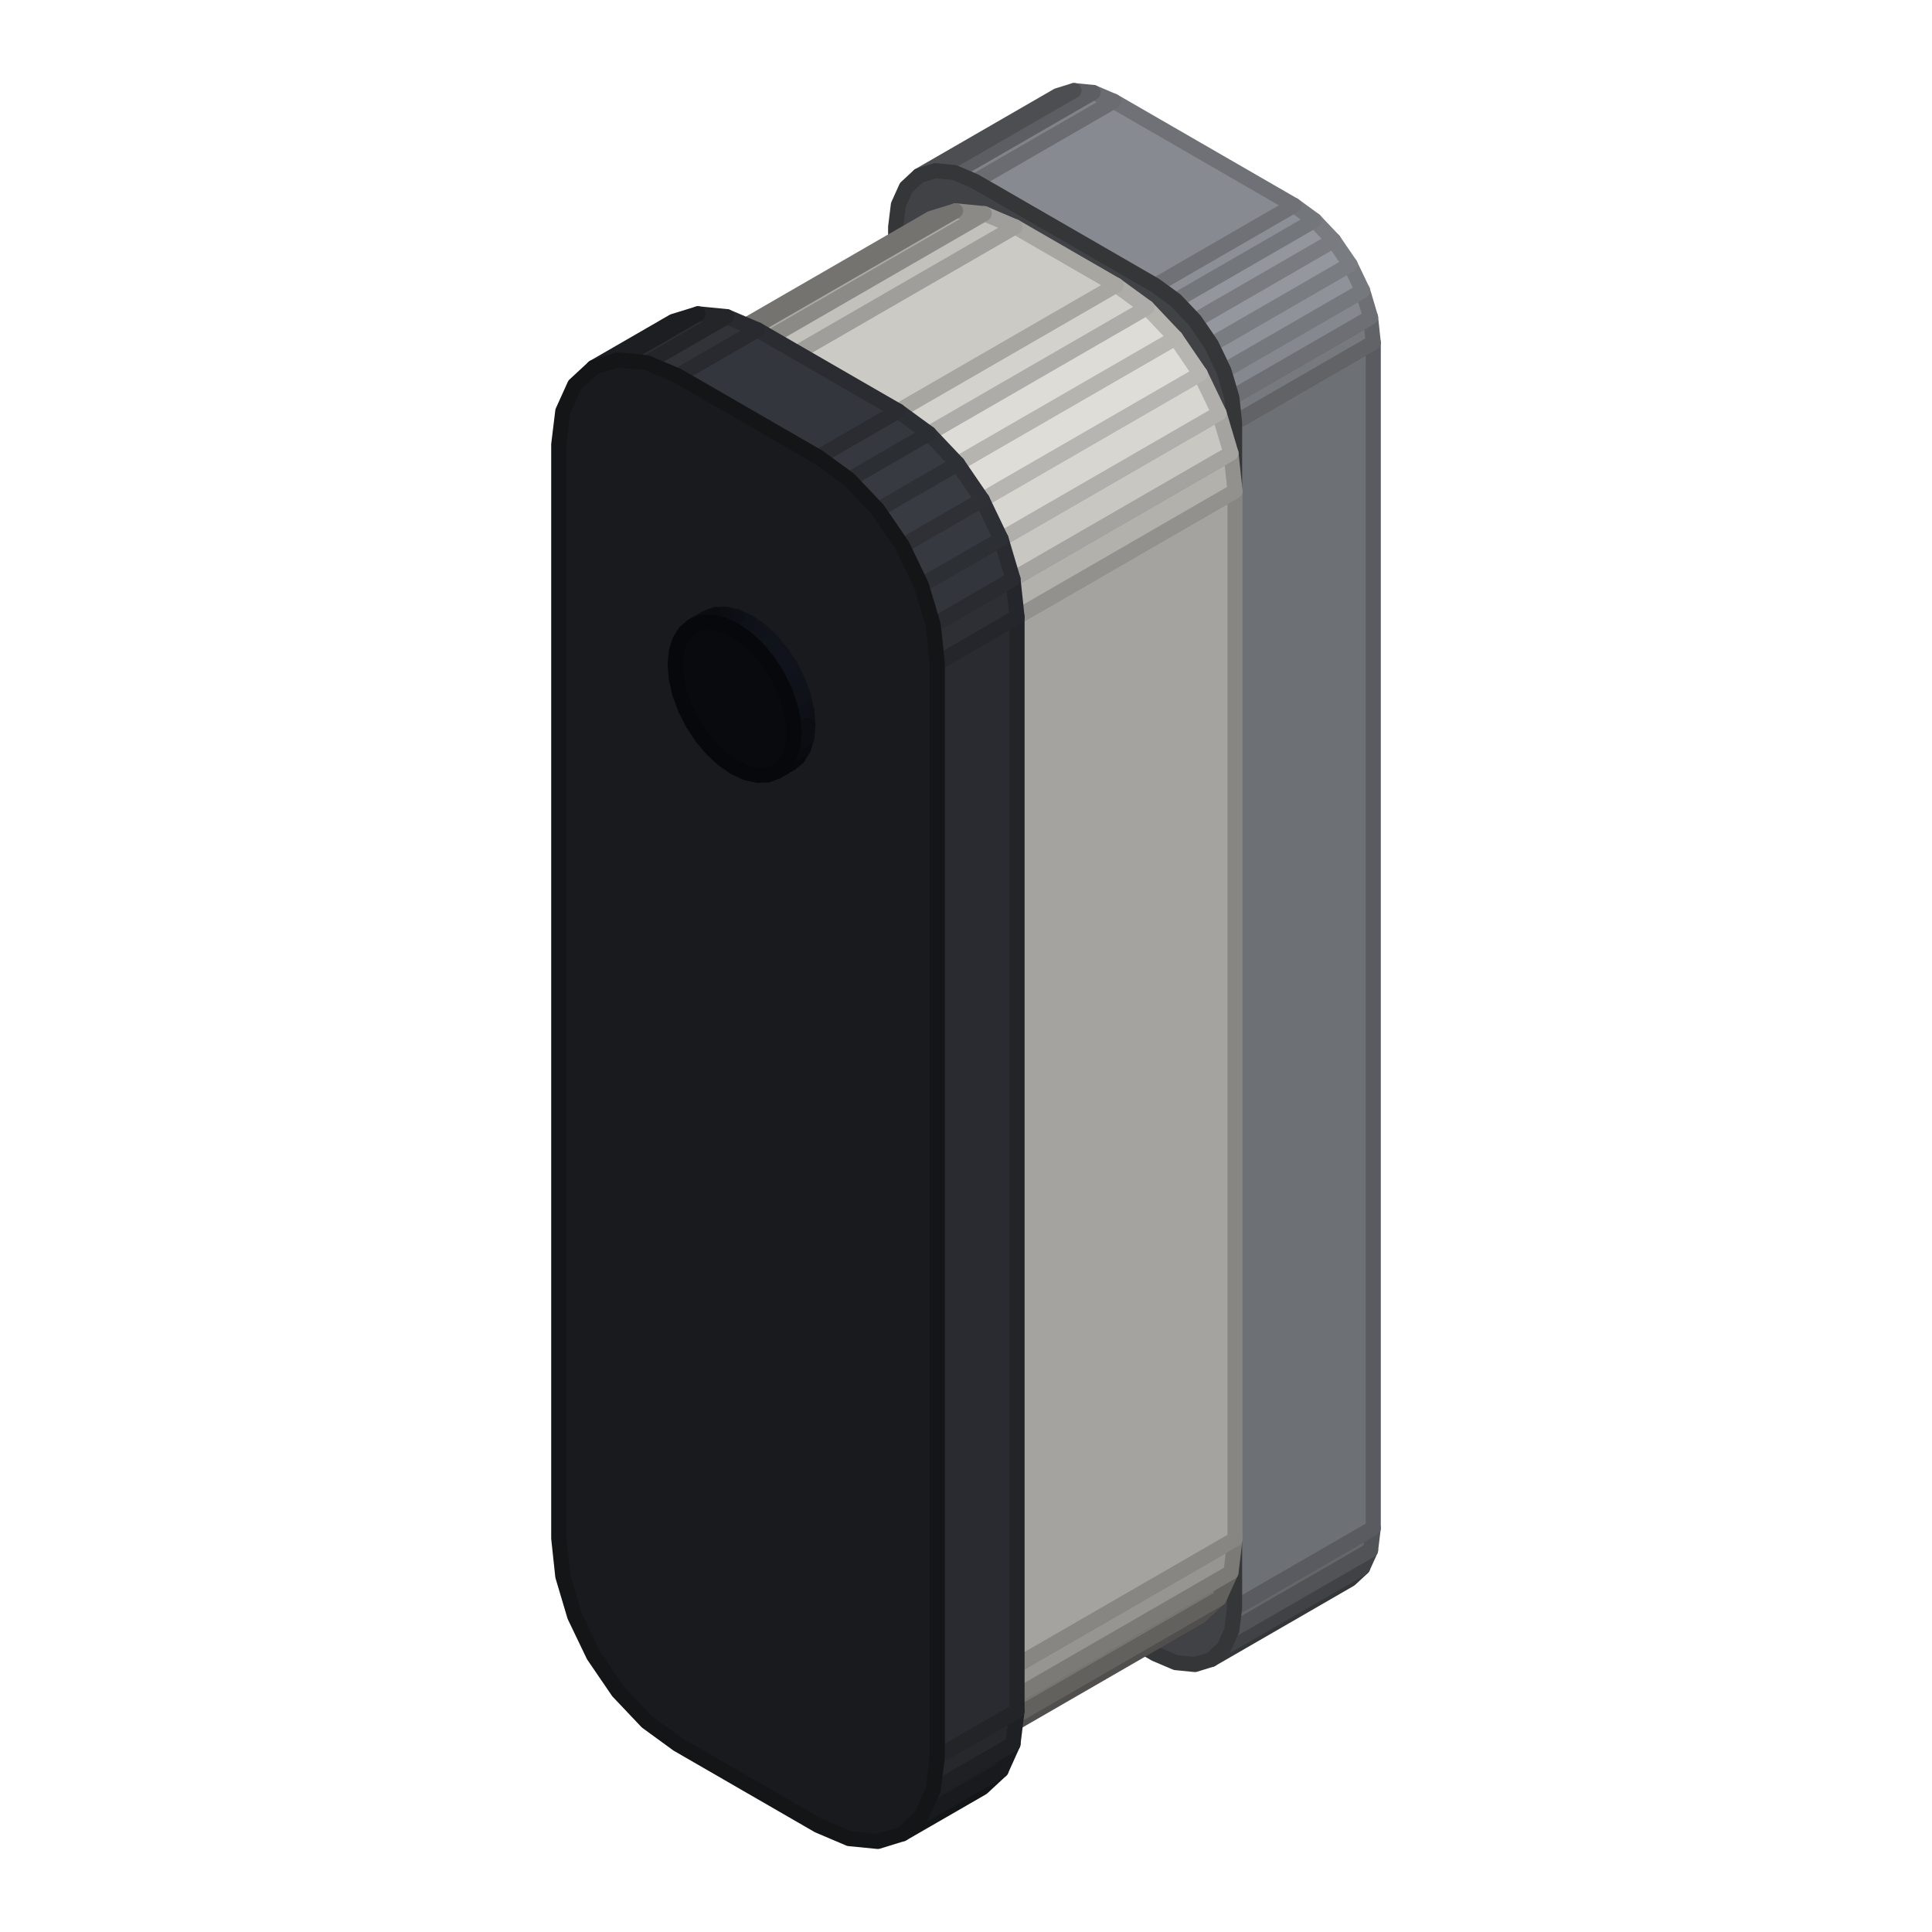
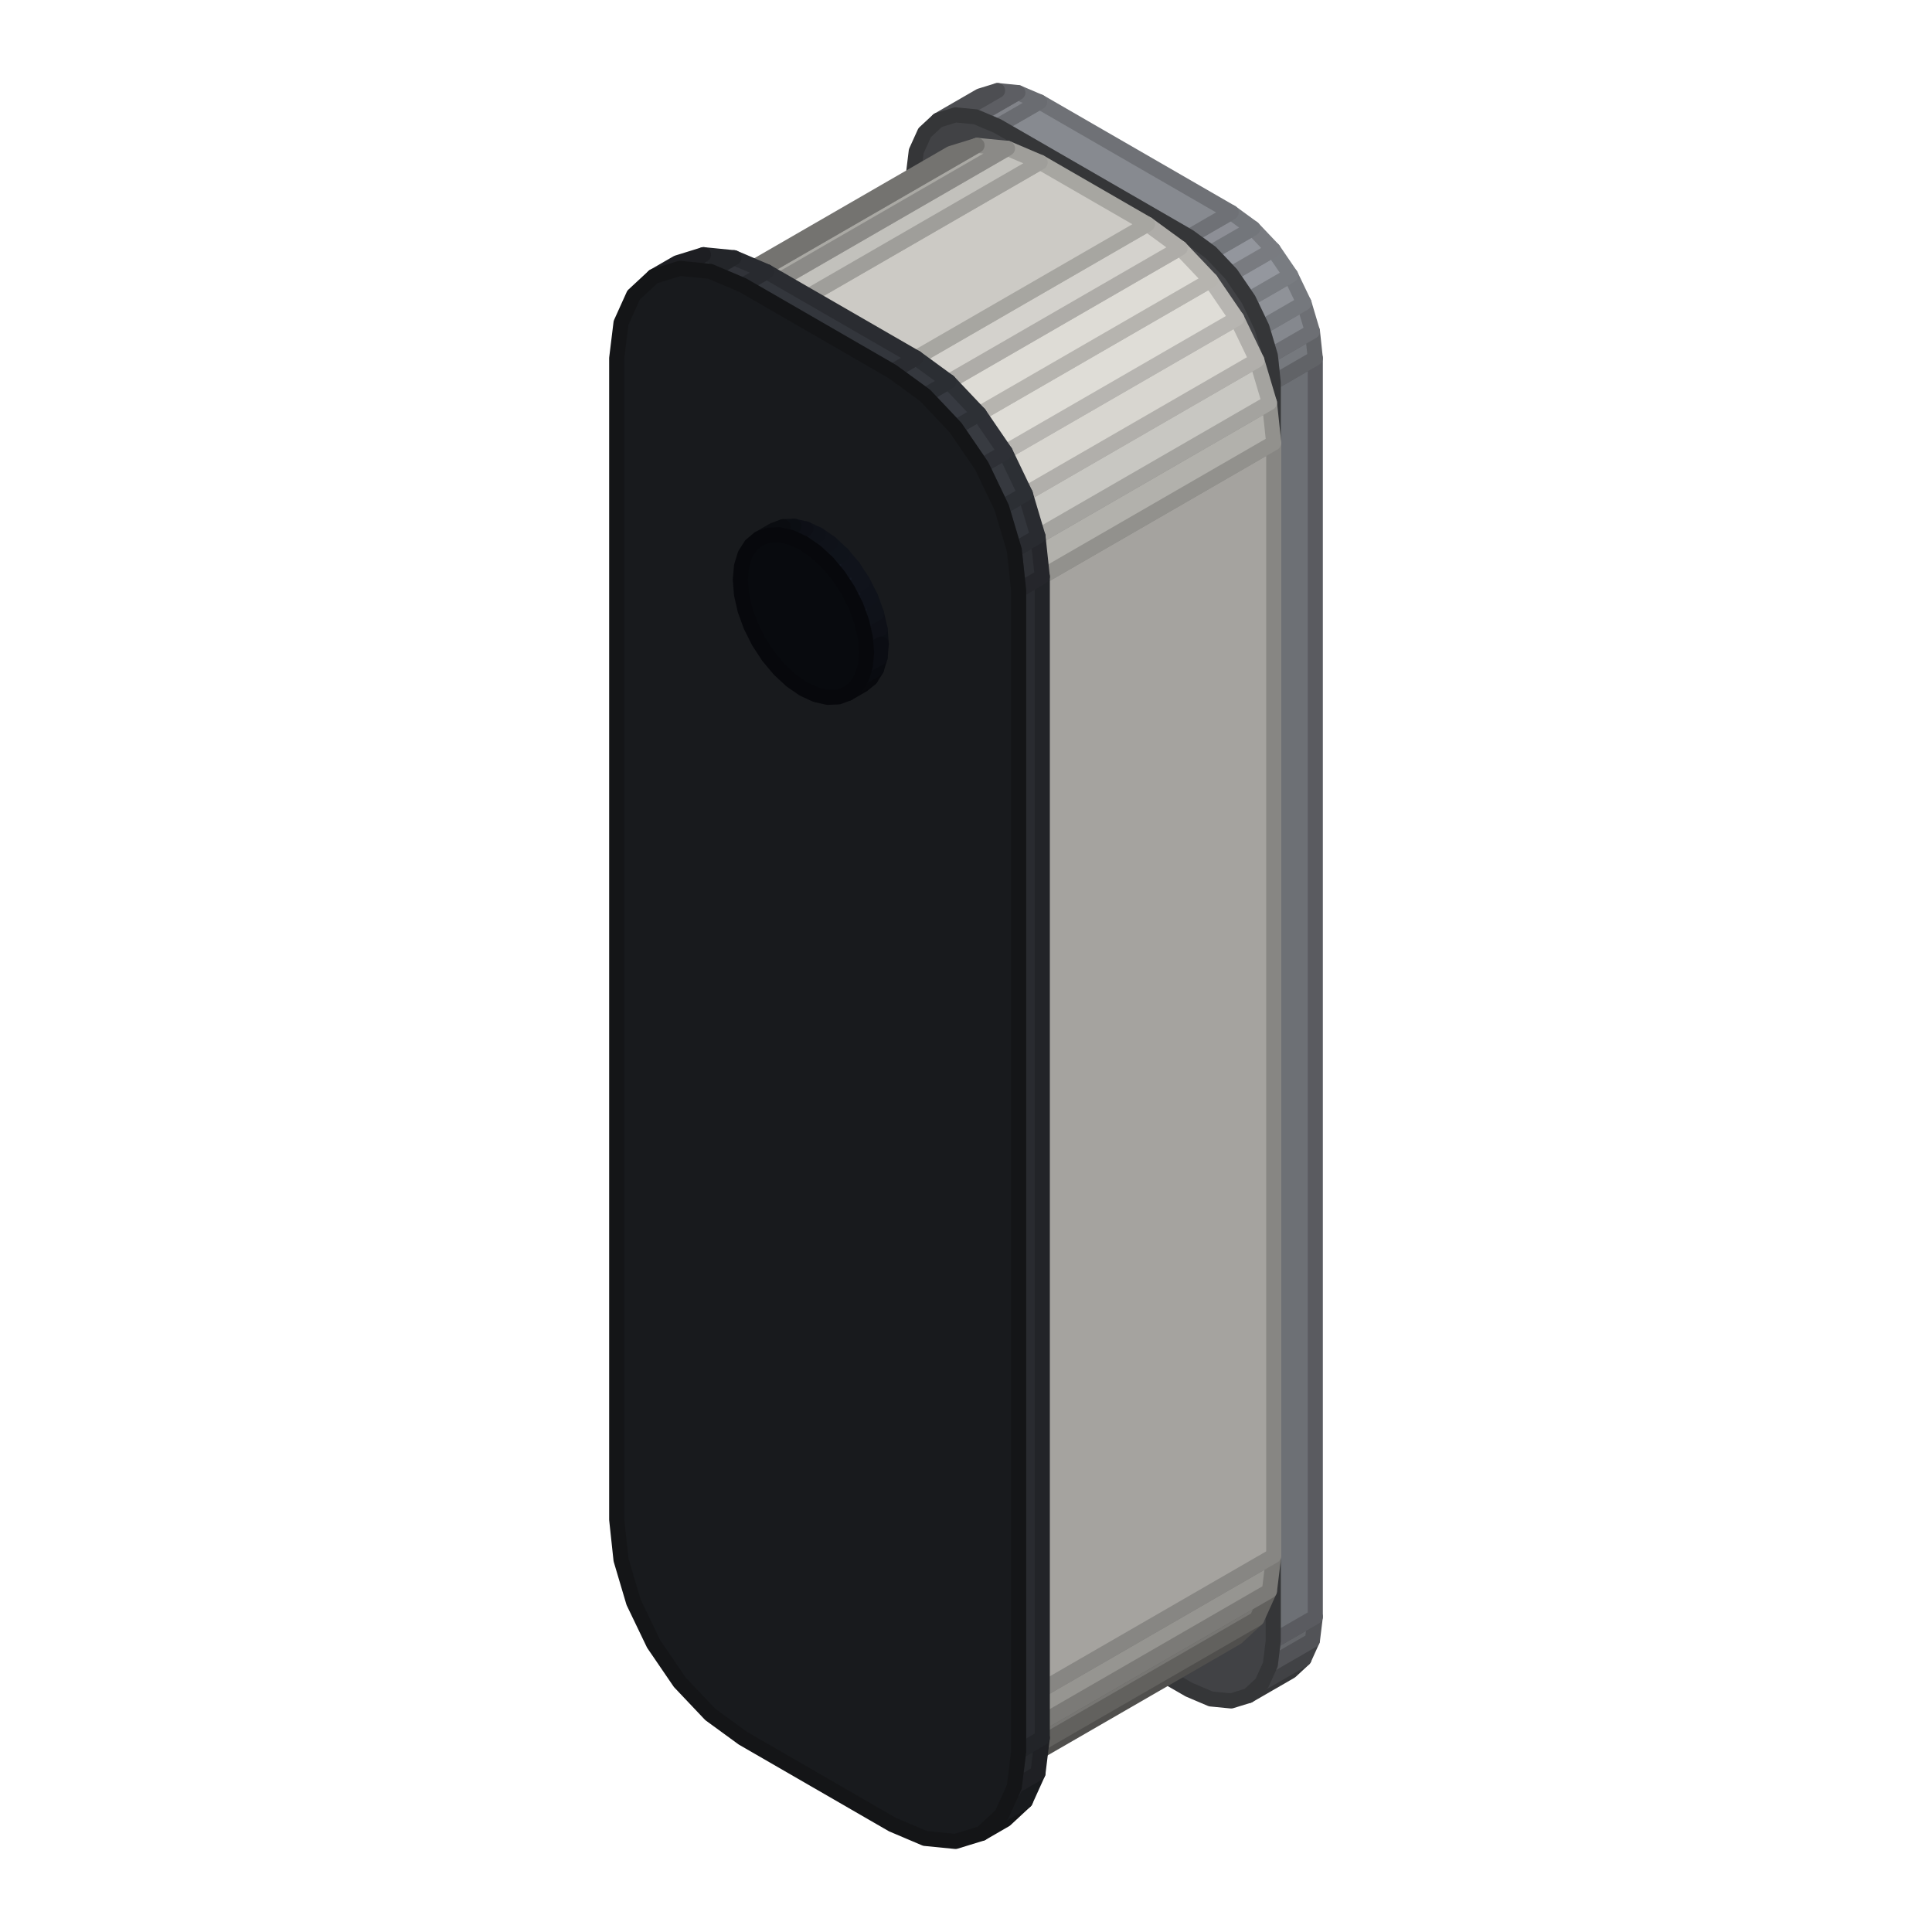
<svg xmlns="http://www.w3.org/2000/svg" viewBox="0 0 64 64" width="64" height="64" role="img" aria-label="Canary Vision Doorbell">
  <g shape-rendering="geometricPrecision">
-     <path d="M44.722 52.317L45.139 51.93L40.544 54.584L40.127 54.971Z" fill="#414245" stroke="#353638" stroke-width=".5" stroke-linejoin="round" />
-     <path d="M45.139 51.93L45.402 51.351L40.806 54.004L40.544 54.584Z" fill="#4f5054" stroke="#414245" stroke-width=".5" stroke-linejoin="round" />
-     <path d="M45.402 51.351L45.491 50.617L40.896 53.271L40.806 54.004Z" fill="#64666a" stroke="#525357" stroke-width=".5" stroke-linejoin="round" />
-     <path d="M45.491 50.617L45.491 11.349L40.896 14.003L40.896 53.271Z" fill="#6d7075" stroke="#5a5b60" stroke-width=".5" stroke-linejoin="round" />
-     <path d="M45.491 11.349L45.402 10.513L40.806 13.166L40.896 14.003Z" fill="#76797e" stroke="#616367" stroke-width=".5" stroke-linejoin="round" />
-     <path d="M45.402 10.513L45.139 9.63L40.544 12.283L40.806 13.166Z" fill="#85888e" stroke="#6d6f74" stroke-width=".5" stroke-linejoin="round" />
-     <path d="M45.139 9.63L44.722 8.761L40.127 11.414L40.544 12.283Z" fill="#8f9298" stroke="#75787d" stroke-width=".5" stroke-linejoin="round" />
-     <path d="M44.722 8.761L44.178 7.965L39.583 10.619L40.127 11.414Z" fill="#94979e" stroke="#797c81" stroke-width=".5" stroke-linejoin="round" />
-     <path d="M44.178 7.965L43.545 7.297L38.949 9.95L39.583 10.619Z" fill="#93969d" stroke="#797b80" stroke-width=".5" stroke-linejoin="round" />
-     <path d="M43.545 7.297L42.865 6.801L38.27 9.454L38.949 9.95Z" fill="#8d8f96" stroke="#73767b" stroke-width=".5" stroke-linejoin="round" />
-     <path d="M42.865 6.801L36.891 3.352L32.295 6.005L38.27 9.454Z" fill="#878a90" stroke="#6f7176" stroke-width=".5" stroke-linejoin="round" />
-     <path d="M36.891 3.352L36.211 3.063L31.616 5.716L32.295 6.005Z" fill="#818389" stroke="#6a6c71" stroke-width=".5" stroke-linejoin="round" />
-     <path d="M36.211 3.063L35.578 3L30.982 5.653L31.616 5.716Z" fill="#717378" stroke="#5d5e63" stroke-width=".5" stroke-linejoin="round" />
-     <path d="M35.578 3L35.034 3.168L30.439 5.821L30.982 5.653Z" fill="#5e5f64" stroke="#4d4e52" stroke-width=".5" stroke-linejoin="round" />
-     <path d="M38.27 54.787L38.949 55.076L39.583 55.139L40.127 54.971L40.544 54.584L40.806 54.004L40.896 53.271L40.896 14.003L40.806 13.166L40.544 12.283L40.127 11.414L39.583 10.619L38.949 9.95L38.27 9.454L32.295 6.005L31.616 5.716L30.982 5.653L30.439 5.821L30.021 6.208L29.759 6.788L29.669 7.521L29.669 46.789L29.759 47.626L30.021 48.508L30.439 49.377L30.982 50.173L31.616 50.842L32.295 51.338Z" fill="#414245" stroke="#353638" stroke-width=".5" stroke-linejoin="round" />
-     <path d="M26.764 51.158L26.727 50.692L26.201 50.995L26.239 51.461Z" fill="#b58800" stroke="#946f00" stroke-width=".5" stroke-linejoin="round" />
-     <path d="M26.727 50.692L26.614 50.201L26.089 50.504L26.201 50.995Z" fill="#c79600" stroke="#a47b00" stroke-width=".5" stroke-linejoin="round" />
-     <path d="M26.614 50.201L26.432 49.702L25.907 50.006L26.089 50.504Z" fill="#d6a100" stroke="#b08400" stroke-width=".5" stroke-linejoin="round" />
-     <path d="M26.432 49.702L26.188 49.216L25.662 49.52L25.907 50.006Z" fill="#e1a800" stroke="#b88a00" stroke-width=".5" stroke-linejoin="round" />
-     <path d="M26.188 49.216L25.889 48.761L25.364 49.064L25.662 49.52Z" fill="#e6ad00" stroke="#bd8e00" stroke-width=".5" stroke-linejoin="round" />
-     <path d="M25.889 48.761L25.549 48.354L25.023 48.658L25.364 49.064Z" fill="#e7ad00" stroke="#bd8e00" stroke-width=".5" stroke-linejoin="round" />
-     <path d="M25.549 48.354L25.179 48.012L24.654 48.315L25.023 48.658Z" fill="#e2aa00" stroke="#ba8b00" stroke-width=".5" stroke-linejoin="round" />
-     <path d="M25.179 48.012L24.795 47.746L24.27 48.049L24.654 48.315Z" fill="#d9a300" stroke="#b28600" stroke-width=".5" stroke-linejoin="round" />
-     <path d="M24.795 47.746L24.411 47.568L23.885 47.871L24.27 48.049Z" fill="#cc9900" stroke="#a77d00" stroke-width=".5" stroke-linejoin="round" />
-     <path d="M24.411 47.568L24.041 47.484L23.516 47.787L23.885 47.871Z" fill="#ba8b00" stroke="#987200" stroke-width=".5" stroke-linejoin="round" />
-     <path d="M24.041 47.484L23.701 47.498L23.175 47.801L23.516 47.787Z" fill="#a57c00" stroke="#876600" stroke-width=".5" stroke-linejoin="round" />
-     <path d="M23.701 47.498L23.402 47.608L22.877 47.911L23.175 47.801Z" fill="#8e6a00" stroke="#745700" stroke-width=".5" stroke-linejoin="round" />
-     <path d="M26.188 52.433L26.432 52.229L25.907 52.533L25.662 52.736Z" fill="#654c00" stroke="#533e00" stroke-width=".5" stroke-linejoin="round" />
-     <path d="M26.432 52.229L26.614 51.941L26.089 52.244L25.907 52.533Z" fill="#6e5300" stroke="#5a4400" stroke-width=".5" stroke-linejoin="round" />
-     <path d="M26.614 51.941L26.727 51.579L26.201 51.883L26.089 52.244Z" fill="#886600" stroke="#6f5300" stroke-width=".5" stroke-linejoin="round" />
-     <path d="M26.727 51.579L26.764 51.158L26.239 51.461L26.201 51.883Z" fill="#9f7800" stroke="#836200" stroke-width=".5" stroke-linejoin="round" />
-     <path d="M26.239 51.461L26.201 50.995L26.089 50.504L25.907 50.006L25.662 49.52L25.364 49.064L25.023 48.658L24.654 48.315L24.27 48.049L23.885 47.871L23.516 47.787L23.175 47.801L22.877 47.911L22.632 48.115L22.45 48.403L22.338 48.765L22.3 49.187L22.338 49.652L22.45 50.143L22.632 50.642L22.877 51.128L23.175 51.583L23.516 51.99L23.885 52.332L24.27 52.598L24.654 52.776L25.023 52.86L25.364 52.846L25.662 52.736L25.907 52.533L26.089 52.244L26.201 51.883Z" fill="#654c00" stroke="#533e00" stroke-width=".5" stroke-linejoin="round" />
-     <path d="M39.758 53.537L40.384 52.956L32.49 57.514L31.864 58.095Z" fill="#61615e" stroke="#504f4d" stroke-width=".5" stroke-linejoin="round" />
-     <path d="M40.384 52.956L40.778 52.087L32.883 56.645L32.49 57.514Z" fill="#777673" stroke="#62615e" stroke-width=".5" stroke-linejoin="round" />
-     <path d="M40.778 52.087L40.912 50.987L33.018 55.545L32.883 56.645Z" fill="#969591" stroke="#7b7a77" stroke-width=".5" stroke-linejoin="round" />
-     <path d="M40.912 50.987L40.912 16.267L33.018 20.825L33.018 55.545Z" fill="#a5a39f" stroke="#878683" stroke-width=".5" stroke-linejoin="round" />
-     <path d="M40.912 16.267L40.778 15.013L32.883 19.571L33.018 20.825Z" fill="#b2b1ac" stroke="#92918d" stroke-width=".5" stroke-linejoin="round" />
-     <path d="M40.778 15.013L40.384 13.689L32.49 18.246L32.883 19.571Z" fill="#c8c7c2" stroke="#a4a39f" stroke-width=".5" stroke-linejoin="round" />
-     <path d="M40.384 13.689L39.758 12.385L31.864 16.943L32.49 18.246Z" fill="#d8d6d0" stroke="#b1afab" stroke-width=".5" stroke-linejoin="round" />
-     <path d="M39.758 12.385L38.943 11.191L31.048 15.749L31.864 16.943Z" fill="#dfddd7" stroke="#b7b5b1" stroke-width=".5" stroke-linejoin="round" />
-     <path d="M38.943 11.191L37.993 10.188L30.098 14.746L31.048 15.749Z" fill="#dedcd6" stroke="#b6b4af" stroke-width=".5" stroke-linejoin="round" />
-     <path d="M37.993 10.188L36.973 9.445L29.079 14.003L30.098 14.746Z" fill="#d4d2cd" stroke="#aeaca8" stroke-width=".5" stroke-linejoin="round" />
-     <path d="M36.973 9.445L33.625 7.512L25.73 12.07L29.079 14.003Z" fill="#cccac5" stroke="#a7a6a1" stroke-width=".5" stroke-linejoin="round" />
-     <path d="M33.625 7.512L32.605 7.078L24.711 11.636L25.73 12.07Z" fill="#c2c1bc" stroke="#9f9e9a" stroke-width=".5" stroke-linejoin="round" />
-     <path d="M32.605 7.078L31.655 6.984L23.761 11.542L24.711 11.636Z" fill="#aaa9a4" stroke="#8b8a87" stroke-width=".5" stroke-linejoin="round" />
-     <path d="M31.655 6.984L30.84 7.236L22.945 11.794L23.761 11.542Z" fill="#8d8c88" stroke="#747370" stroke-width=".5" stroke-linejoin="round" />
-     <path d="M29.079 57.819L30.098 58.253L31.048 58.347L31.864 58.095L32.49 57.514L32.883 56.645L33.018 55.545L33.018 20.825L32.883 19.571L32.49 18.246L31.864 16.943L31.048 15.749L30.098 14.746L29.079 14.003L25.73 12.07L24.711 11.636L23.761 11.542L22.945 11.794L22.319 12.374L21.926 13.244L21.791 14.344L21.791 49.063L21.926 50.318L22.319 51.642L22.945 52.946L23.761 54.139L24.711 55.142L25.73 55.886Z" fill="#61615e" stroke="#504f4d" stroke-width=".5" stroke-linejoin="round" />
-     <path d="M32.537 59.223L33.163 58.642L30.52 60.168L29.894 60.748Z" fill="#181a1d" stroke="#141517" stroke-width=".5" stroke-linejoin="round" />
-     <path d="M33.163 58.642L33.556 57.772L30.914 59.298L30.52 60.168Z" fill="#1e1f23" stroke="#181a1d" stroke-width=".5" stroke-linejoin="round" />
-     <path d="M33.556 57.772L33.691 56.672L31.048 58.198L30.914 59.298Z" fill="#26282c" stroke="#1f2024" stroke-width=".5" stroke-linejoin="round" />
-     <path d="M33.691 56.672L33.691 20.437L31.048 21.962L31.048 58.198Z" fill="#292b30" stroke="#222428" stroke-width=".5" stroke-linejoin="round" />
-     <path d="M33.691 20.437L33.556 19.182L30.914 20.708L31.048 21.962Z" fill="#2d2f34" stroke="#25262b" stroke-width=".5" stroke-linejoin="round" />
-     <path d="M33.556 19.182L33.163 17.858L30.52 19.384L30.914 20.708Z" fill="#32353b" stroke="#292b30" stroke-width=".5" stroke-linejoin="round" />
-     <path d="M33.163 17.858L32.537 16.554L29.894 18.08L30.52 19.384Z" fill="#36393f" stroke="#2c2f34" stroke-width=".5" stroke-linejoin="round" />
-     <path d="M32.537 16.554L31.721 15.361L29.079 16.886L29.894 18.08Z" fill="#383b41" stroke="#2e3036" stroke-width=".5" stroke-linejoin="round" />
-     <path d="M31.721 15.361L30.771 14.358L28.129 15.883L29.079 16.886Z" fill="#373a41" stroke="#2d3035" stroke-width=".5" stroke-linejoin="round" />
-     <path d="M30.771 14.358L29.751 13.614L27.109 15.14L28.129 15.883Z" fill="#35383e" stroke="#2b2e33" stroke-width=".5" stroke-linejoin="round" />
-     <path d="M29.751 13.614L25.09 10.923L22.448 12.449L27.109 15.14Z" fill="#33363c" stroke="#2a2c31" stroke-width=".5" stroke-linejoin="round" />
-     <path d="M25.09 10.923L24.071 10.489L21.428 12.015L22.448 12.449Z" fill="#313339" stroke="#282a2f" stroke-width=".5" stroke-linejoin="round" />
-     <path d="M24.071 10.489L23.121 10.395L20.478 11.921L21.428 12.015Z" fill="#2b2d32" stroke="#232529" stroke-width=".5" stroke-linejoin="round" />
-     <path d="M23.121 10.395L22.305 10.647L19.663 12.173L20.478 11.921Z" fill="#232529" stroke="#1d1e22" stroke-width=".5" stroke-linejoin="round" />
-     <path d="M27.109 60.472L28.129 60.906L29.079 61L29.894 60.748L30.52 60.168L30.914 59.298L31.048 58.198L31.048 21.962L30.914 20.708L30.52 19.384L29.894 18.08L29.079 16.886L28.129 15.883L27.109 15.14L22.448 12.449L21.428 12.015L20.478 11.921L19.663 12.173L19.037 12.753L18.643 13.623L18.509 14.723L18.509 50.959L18.643 52.213L19.037 53.537L19.663 54.841L20.478 56.035L21.428 57.038L22.448 57.781Z" fill="#181a1d" stroke="#141517" stroke-width=".5" stroke-linejoin="round" />
-     <path d="M26.764 24.019L26.727 23.553L26.267 23.818L26.305 24.284Z" fill="#0f121a" stroke="#0c0f15" stroke-width=".5" stroke-linejoin="round" />
-     <path d="M26.727 23.553L26.614 23.062L26.155 23.327L26.267 23.818Z" fill="#11141c" stroke="#0e1017" stroke-width=".5" stroke-linejoin="round" />
-     <path d="M26.614 23.062L26.432 22.564L25.973 22.829L26.155 23.327Z" fill="#12151e" stroke="#0f1219" stroke-width=".5" stroke-linejoin="round" />
-     <path d="M26.432 22.564L26.188 22.078L25.728 22.343L25.973 22.829Z" fill="#131620" stroke="#0f121a" stroke-width=".5" stroke-linejoin="round" />
-     <path d="M26.188 22.078L25.889 21.622L25.429 21.888L25.728 22.343Z" fill="#131721" stroke="#10131b" stroke-width=".5" stroke-linejoin="round" />
-     <path d="M25.889 21.622L25.549 21.216L25.089 21.481L25.429 21.888Z" fill="#131721" stroke="#10131b" stroke-width=".5" stroke-linejoin="round" />
-     <path d="M25.549 21.216L25.179 20.873L24.72 21.138L25.089 21.481Z" fill="#131720" stroke="#0f131a" stroke-width=".5" stroke-linejoin="round" />
-     <path d="M25.179 20.873L24.795 20.607L24.335 20.873L24.72 21.138Z" fill="#12161f" stroke="#0f1219" stroke-width=".5" stroke-linejoin="round" />
-     <path d="M24.795 20.607L24.411 20.429L23.951 20.695L24.335 20.873Z" fill="#11141d" stroke="#0e1118" stroke-width=".5" stroke-linejoin="round" />
-     <path d="M24.411 20.429L24.041 20.345L23.582 20.611L23.951 20.695Z" fill="#0f131a" stroke="#0d0f16" stroke-width=".5" stroke-linejoin="round" />
-     <path d="M24.041 20.345L23.701 20.359L23.241 20.624L23.582 20.611Z" fill="#0e1117" stroke="#0b0e13" stroke-width=".5" stroke-linejoin="round" />
-     <path d="M23.701 20.359L23.402 20.469L22.943 20.735L23.241 20.624Z" fill="#0c0e14" stroke="#0a0c10" stroke-width=".5" stroke-linejoin="round" />
-     <path d="M26.188 25.294L26.432 25.091L25.973 25.356L25.728 25.559Z" fill="#080a0e" stroke="#07080c" stroke-width=".5" stroke-linejoin="round" />
-     <path d="M26.432 25.091L26.614 24.802L26.155 25.068L25.973 25.356Z" fill="#090b10" stroke="#08090d" stroke-width=".5" stroke-linejoin="round" />
-     <path d="M26.614 24.802L26.727 24.44L26.267 24.706L26.155 25.068Z" fill="#0b0e13" stroke="#090b10" stroke-width=".5" stroke-linejoin="round" />
-     <path d="M26.727 24.44L26.764 24.019L26.305 24.284L26.267 24.706Z" fill="#0d1017" stroke="#0b0d13" stroke-width=".5" stroke-linejoin="round" />
-     <path d="M26.305 24.284L26.267 23.818L26.155 23.327L25.973 22.829L25.728 22.343L25.429 21.888L25.089 21.481L24.72 21.138L24.335 20.873L23.951 20.695L23.582 20.611L23.241 20.624L22.943 20.735L22.698 20.938L22.516 21.226L22.404 21.588L22.366 22.01L22.404 22.475L22.516 22.967L22.698 23.465L22.943 23.951L23.241 24.406L23.582 24.813L23.951 25.156L24.335 25.421L24.72 25.599L25.089 25.683L25.429 25.67L25.728 25.559L25.973 25.356L26.155 25.068L26.267 24.706Z" fill="#080a0e" stroke="#07080c" stroke-width=".5" stroke-linejoin="round" />
+     <path d="M29.194 50.952L29.154 50.458L28.597 50.78L28.637 51.274Z" fill="#b58800" stroke="#946f00" stroke-width=".5" stroke-linejoin="round" />
+     <path d="M29.154 50.458L29.035 49.936L28.478 50.258L28.597 50.78Z" fill="#c79600" stroke="#a47b00" stroke-width=".5" stroke-linejoin="round" />
+     <path d="M29.035 49.936L28.842 49.407L28.284 49.729L28.478 50.258Z" fill="#d6a100" stroke="#b08400" stroke-width=".5" stroke-linejoin="round" />
+     <path d="M28.842 49.407L28.582 48.891L28.024 49.213L28.284 49.729Z" fill="#e1a800" stroke="#b88a00" stroke-width=".5" stroke-linejoin="round" />
+     <path d="M28.582 48.891L28.265 48.408L27.707 48.73L28.024 49.213Z" fill="#e6ad00" stroke="#bd8e00" stroke-width=".5" stroke-linejoin="round" />
+     <path d="M28.265 48.408L27.903 47.976L27.346 48.298L27.707 48.73Z" fill="#e7ad00" stroke="#bd8e00" stroke-width=".5" stroke-linejoin="round" />
+     <path d="M27.903 47.976L27.511 47.612L26.954 47.934L27.346 48.298Z" fill="#e2aa00" stroke="#ba8b00" stroke-width=".5" stroke-linejoin="round" />
+     <path d="M27.511 47.612L27.103 47.33L26.546 47.652L26.954 47.934Z" fill="#d9a300" stroke="#b28600" stroke-width=".5" stroke-linejoin="round" />
+     <path d="M27.103 47.33L26.695 47.141L26.138 47.463L26.546 47.652Z" fill="#cc9900" stroke="#a77d00" stroke-width=".5" stroke-linejoin="round" />
+     <path d="M26.695 47.141L26.303 47.052L25.745 47.374L26.138 47.463Z" fill="#ba8b00" stroke="#987200" stroke-width=".5" stroke-linejoin="round" />
+     <path d="M26.303 47.052L25.941 47.066L25.384 47.388L25.745 47.374Z" fill="#a57c00" stroke="#876600" stroke-width=".5" stroke-linejoin="round" />
+     <path d="M25.941 47.066L25.625 47.184L25.067 47.506L25.384 47.388Z" fill="#8e6a00" stroke="#745700" stroke-width=".5" stroke-linejoin="round" />
+     <path d="M28.582 52.306L28.842 52.09L28.284 52.412L28.024 52.628Z" fill="#654c00" stroke="#533e00" stroke-width=".5" stroke-linejoin="round" />
+     <path d="M28.842 52.09L29.035 51.784L28.478 52.106L28.284 52.412Z" fill="#6e5300" stroke="#5a4400" stroke-width=".5" stroke-linejoin="round" />
+     <path d="M29.035 51.784L29.154 51.4L28.597 51.722L28.478 52.106Z" fill="#886600" stroke="#6f5300" stroke-width=".5" stroke-linejoin="round" />
+     <path d="M29.154 51.4L29.194 50.952L28.637 51.274L28.597 51.722Z" fill="#9f7800" stroke="#836200" stroke-width=".5" stroke-linejoin="round" />
+     <path d="M28.637 51.274L28.597 50.78L28.478 50.258L28.284 49.729L28.024 49.213L27.707 48.73L27.346 48.298L26.954 47.934L26.546 47.652L26.138 47.463L25.745 47.374L25.384 47.388L25.067 47.506L24.807 47.721L24.614 48.027L24.495 48.412L24.454 48.859L24.495 49.354L24.614 49.875L24.807 50.404L25.067 50.92L25.384 51.404L25.745 51.836L26.138 52.199L26.546 52.481L26.954 52.671L27.346 52.76L27.707 52.745L28.024 52.628L28.284 52.412L28.478 52.106L28.597 51.722Z" fill="#654c00" stroke="#533e00" stroke-width=".5" stroke-linejoin="round" />
+     <path d="M42.754 55.363L43.197 54.952L41.803 55.757L41.36 56.168Z" fill="#414245" stroke="#353638" stroke-width=".5" stroke-linejoin="round" />
+     <path d="M43.197 54.952L43.476 54.336L42.082 55.141L41.803 55.757Z" fill="#4f5054" stroke="#414245" stroke-width=".5" stroke-linejoin="round" />
+     <path d="M43.476 54.336L43.571 53.558L42.177 54.363L42.082 55.141Z" fill="#64666a" stroke="#525357" stroke-width=".5" stroke-linejoin="round" />
+     <path d="M43.571 53.558L43.571 11.865L42.177 12.67L42.177 54.363Z" fill="#6d7075" stroke="#5a5b60" stroke-width=".5" stroke-linejoin="round" />
+     <path d="M43.571 11.865L43.476 10.977L42.082 11.782L42.177 12.67Z" fill="#76797e" stroke="#616367" stroke-width=".5" stroke-linejoin="round" />
+     <path d="M43.476 10.977L43.197 10.04L41.803 10.845L42.082 11.782Z" fill="#85888e" stroke="#6d6f74" stroke-width=".5" stroke-linejoin="round" />
+     <path d="M43.197 10.04L42.754 9.117L41.36 9.922L41.803 10.845Z" fill="#8f9298" stroke="#75787d" stroke-width=".5" stroke-linejoin="round" />
+     <path d="M42.754 9.117L42.177 8.272L40.783 9.077L41.36 9.922Z" fill="#94979e" stroke="#797c81" stroke-width=".5" stroke-linejoin="round" />
+     <path d="M42.177 8.272L41.504 7.562L40.11 8.367L40.783 9.077Z" fill="#93969d" stroke="#797b80" stroke-width=".5" stroke-linejoin="round" />
+     <path d="M41.504 7.562L40.783 7.036L39.389 7.841L40.11 8.367Z" fill="#8d8f96" stroke="#73767b" stroke-width=".5" stroke-linejoin="round" />
+     <path d="M40.783 7.036L34.44 3.374L33.046 4.178L39.389 7.841Z" fill="#878a90" stroke="#6f7176" stroke-width=".5" stroke-linejoin="round" />
+     <path d="M34.44 3.374L33.718 3.067L32.324 3.871L33.046 4.178Z" fill="#818389" stroke="#6a6c71" stroke-width=".5" stroke-linejoin="round" />
+     <path d="M33.718 3.067L33.046 3L31.651 3.805L32.324 3.871Z" fill="#717378" stroke="#5d5e63" stroke-width=".5" stroke-linejoin="round" />
+     <path d="M33.046 3L32.468 3.178L31.074 3.983L31.651 3.805Z" fill="#5e5f64" stroke="#4d4e52" stroke-width=".5" stroke-linejoin="round" />
+     <path d="M39.389 55.973L40.11 56.28L40.783 56.346L41.36 56.168L41.803 55.757L42.082 55.141L42.177 54.363L42.177 12.67L42.082 11.782L41.803 10.845L41.36 9.922L40.783 9.077L40.11 8.367L39.389 7.841L33.046 4.178L32.324 3.871L31.651 3.805L31.074 3.983L30.631 4.394L30.352 5.01L30.257 5.788L30.257 47.481L30.352 48.369L30.631 49.307L31.074 50.229L31.651 51.074L32.324 51.784L33.046 52.31Z" fill="#414245" stroke="#353638" stroke-width=".5" stroke-linejoin="round" />
+     <path d="M40.969 54.243L41.634 53.627L33.252 58.466L32.587 59.083Z" fill="#61615e" stroke="#504f4d" stroke-width=".5" stroke-linejoin="round" />
+     <path d="M41.634 53.627L42.052 52.703L33.67 57.543L33.252 58.466Z" fill="#777673" stroke="#62615e" stroke-width=".5" stroke-linejoin="round" />
+     <path d="M42.052 52.703L42.194 51.536L33.812 56.375L33.67 57.543Z" fill="#969591" stroke="#7b7a77" stroke-width=".5" stroke-linejoin="round" />
+     <path d="M42.194 51.536L42.194 14.672L33.812 19.511L33.812 56.375Z" fill="#a5a39f" stroke="#878683" stroke-width=".5" stroke-linejoin="round" />
+     <path d="M42.194 14.672L42.052 13.34L33.67 18.179L33.812 19.511Z" fill="#b2b1ac" stroke="#92918d" stroke-width=".5" stroke-linejoin="round" />
+     <path d="M42.052 13.34L41.634 11.934L33.252 16.773L33.67 18.179Z" fill="#c8c7c2" stroke="#a4a39f" stroke-width=".5" stroke-linejoin="round" />
+     <path d="M41.634 11.934L40.969 10.55L32.587 15.389L33.252 16.773Z" fill="#d8d6d0" stroke="#b1afab" stroke-width=".5" stroke-linejoin="round" />
+     <path d="M40.969 10.55L40.103 9.282L31.721 14.122L32.587 15.389Z" fill="#dfddd7" stroke="#b7b5b1" stroke-width=".5" stroke-linejoin="round" />
+     <path d="M40.103 9.282L39.094 8.218L30.712 13.057L31.721 14.122Z" fill="#dedcd6" stroke="#b6b4af" stroke-width=".5" stroke-linejoin="round" />
+     <path d="M39.094 8.218L38.012 7.428L29.63 12.267L30.712 13.057Z" fill="#d4d2cd" stroke="#aeaca8" stroke-width=".5" stroke-linejoin="round" />
+     <path d="M38.012 7.428L34.457 5.376L26.075 10.215L29.63 12.267Z" fill="#cccac5" stroke="#a7a6a1" stroke-width=".5" stroke-linejoin="round" />
+     <path d="M34.457 5.376L33.375 4.915L24.993 9.755L26.075 10.215Z" fill="#c2c1bc" stroke="#9f9e9a" stroke-width=".5" stroke-linejoin="round" />
+     <path d="M33.375 4.915L32.366 4.815L23.984 9.655L24.993 9.755Z" fill="#aaa9a4" stroke="#8b8a87" stroke-width=".5" stroke-linejoin="round" />
+     <path d="M32.366 4.815L31.5 5.083L23.118 9.922L23.984 9.655Z" fill="#8d8c88" stroke="#747370" stroke-width=".5" stroke-linejoin="round" />
+     <path d="M29.63 58.79L30.712 59.25L31.721 59.35L32.587 59.083L33.252 58.466L33.67 57.543L33.812 56.375L33.812 19.511L33.67 18.179L33.252 16.773L32.587 15.389L31.721 14.122L30.712 13.057L29.63 12.267L26.075 10.215L24.993 9.755L23.984 9.655L23.118 9.922L22.453 10.539L22.035 11.462L21.893 12.63L21.893 49.493L22.035 50.825L22.453 52.231L23.118 53.615L23.984 54.883L24.993 55.948L26.075 56.737Z" fill="#61615e" stroke="#504f4d" stroke-width=".5" stroke-linejoin="round" />
+     <path d="M33.302 60.28L33.966 59.663L33.182 60.116L32.518 60.733Z" fill="#181a1d" stroke="#141517" stroke-width=".5" stroke-linejoin="round" />
+     <path d="M33.966 59.663L34.384 58.74L33.6 59.193L33.182 60.116Z" fill="#1e1f23" stroke="#181a1d" stroke-width=".5" stroke-linejoin="round" />
+     <path d="M34.384 58.74L34.527 57.572L33.743 58.025L33.6 59.193Z" fill="#26282c" stroke="#1f2024" stroke-width=".5" stroke-linejoin="round" />
+     <path d="M34.527 57.572L34.527 19.099L33.743 19.552L33.743 58.025Z" fill="#292b30" stroke="#222428" stroke-width=".5" stroke-linejoin="round" />
+     <path d="M34.527 19.099L34.384 17.767L33.6 18.219L33.743 19.552Z" fill="#2d2f34" stroke="#25262b" stroke-width=".5" stroke-linejoin="round" />
+     <path d="M34.384 17.767L33.966 16.361L33.182 16.814L33.6 18.219Z" fill="#32353b" stroke="#292b30" stroke-width=".5" stroke-linejoin="round" />
+     <path d="M33.966 16.361L33.302 14.977L32.518 15.43L33.182 16.814Z" fill="#36393f" stroke="#2c2f34" stroke-width=".5" stroke-linejoin="round" />
+     <path d="M33.302 14.977L32.436 13.709L31.651 14.162L32.518 15.43Z" fill="#383b41" stroke="#2e3036" stroke-width=".5" stroke-linejoin="round" />
+     <path d="M32.436 13.709L31.427 12.644L30.643 13.097L31.651 14.162Z" fill="#373a41" stroke="#2d3035" stroke-width=".5" stroke-linejoin="round" />
+     <path d="M31.427 12.644L30.345 11.855L29.56 12.308L30.643 13.097Z" fill="#35383e" stroke="#2b2e33" stroke-width=".5" stroke-linejoin="round" />
+     <path d="M30.345 11.855L25.395 8.998L24.611 9.45L29.56 12.308Z" fill="#33363c" stroke="#2a2c31" stroke-width=".5" stroke-linejoin="round" />
+     <path d="M25.395 8.998L24.313 8.537L23.529 8.99L24.611 9.45Z" fill="#313339" stroke="#282a2f" stroke-width=".5" stroke-linejoin="round" />
+     <path d="M24.313 8.537L23.304 8.437L22.52 8.89L23.529 8.99Z" fill="#2b2d32" stroke="#232529" stroke-width=".5" stroke-linejoin="round" />
+     <path d="M23.304 8.437L22.438 8.705L21.654 9.157L22.52 8.89Z" fill="#232529" stroke="#1d1e22" stroke-width=".5" stroke-linejoin="round" />
+     <path d="M29.56 60.44L30.643 60.9L31.651 61L32.518 60.733L33.182 60.116L33.6 59.193L33.743 58.025L33.743 19.552L33.6 18.219L33.182 16.814L32.518 15.43L31.651 14.162L30.643 13.097L29.56 12.308L24.611 9.45L23.529 8.99L22.52 8.89L21.654 9.157L20.989 9.774L20.572 10.697L20.429 11.865L20.429 50.338L20.572 51.671L20.989 53.077L21.654 54.46L22.52 55.728L23.529 56.793L24.611 57.582Z" fill="#181a1d" stroke="#141517" stroke-width=".5" stroke-linejoin="round" />
+     <path d="M29.194 21.332L29.154 20.838L28.666 21.12L28.706 21.614Z" fill="#0f121a" stroke="#0c0f15" stroke-width=".5" stroke-linejoin="round" />
+     <path d="M29.154 20.838L29.035 20.317L28.547 20.598L28.666 21.12Z" fill="#11141c" stroke="#0e1017" stroke-width=".5" stroke-linejoin="round" />
+     <path d="M29.035 20.317L28.842 19.787L28.354 20.069L28.547 20.598Z" fill="#12151e" stroke="#0f1219" stroke-width=".5" stroke-linejoin="round" />
+     <path d="M28.842 19.787L28.582 19.271L28.094 19.553L28.354 20.069Z" fill="#131620" stroke="#0f121a" stroke-width=".5" stroke-linejoin="round" />
+     <path d="M28.582 19.271L28.265 18.788L27.777 19.07L28.094 19.553Z" fill="#131721" stroke="#10131b" stroke-width=".5" stroke-linejoin="round" />
+     <path d="M28.265 18.788L27.903 18.356L27.416 18.638L27.777 19.07Z" fill="#131721" stroke="#10131b" stroke-width=".5" stroke-linejoin="round" />
+     <path d="M27.903 18.356L27.511 17.992L27.023 18.274L27.416 18.638Z" fill="#131720" stroke="#0f131a" stroke-width=".5" stroke-linejoin="round" />
+     <path d="M27.511 17.992L27.103 17.711L26.615 17.992L27.023 18.274Z" fill="#12161f" stroke="#0f1219" stroke-width=".5" stroke-linejoin="round" />
+     <path d="M27.103 17.711L26.695 17.521L26.207 17.803L26.615 17.992Z" fill="#11141d" stroke="#0e1118" stroke-width=".5" stroke-linejoin="round" />
+     <path d="M26.695 17.521L26.303 17.432L25.815 17.714L26.207 17.803Z" fill="#0f131a" stroke="#0d0f16" stroke-width=".5" stroke-linejoin="round" />
+     <path d="M26.303 17.432L25.941 17.447L25.454 17.728L25.815 17.714Z" fill="#0e1117" stroke="#0b0e13" stroke-width=".5" stroke-linejoin="round" />
+     <path d="M25.941 17.447L25.625 17.564L25.137 17.846L25.454 17.728Z" fill="#0c0e14" stroke="#0a0c10" stroke-width=".5" stroke-linejoin="round" />
+     <path d="M28.582 22.686L28.842 22.471L28.354 22.752L28.094 22.968Z" fill="#080a0e" stroke="#07080c" stroke-width=".5" stroke-linejoin="round" />
+     <path d="M28.842 22.471L29.035 22.165L28.547 22.446L28.354 22.752Z" fill="#090b10" stroke="#08090d" stroke-width=".5" stroke-linejoin="round" />
+     <path d="M29.035 22.165L29.154 21.78L28.666 22.062L28.547 22.446Z" fill="#0b0e13" stroke="#090b10" stroke-width=".5" stroke-linejoin="round" />
+     <path d="M29.154 21.78L29.194 21.332L28.706 21.614L28.666 22.062Z" fill="#0d1017" stroke="#0b0d13" stroke-width=".5" stroke-linejoin="round" />
+     <path d="M28.706 21.614L28.666 21.12L28.547 20.598L28.354 20.069L28.094 19.553L27.777 19.07L27.416 18.638L27.023 18.274L26.615 17.992L26.207 17.803L25.815 17.714L25.454 17.728L25.137 17.846L24.877 18.062L24.683 18.367L24.564 18.752L24.524 19.2L24.564 19.694L24.683 20.215L24.877 20.745L25.137 21.261L25.454 21.744L25.815 22.176L26.207 22.54L26.615 22.822L27.023 23.011L27.416 23.1L27.777 23.085L28.094 22.968L28.354 22.752L28.547 22.446L28.666 22.062Z" fill="#080a0e" stroke="#07080c" stroke-width=".5" stroke-linejoin="round" />
  </g>
</svg>
